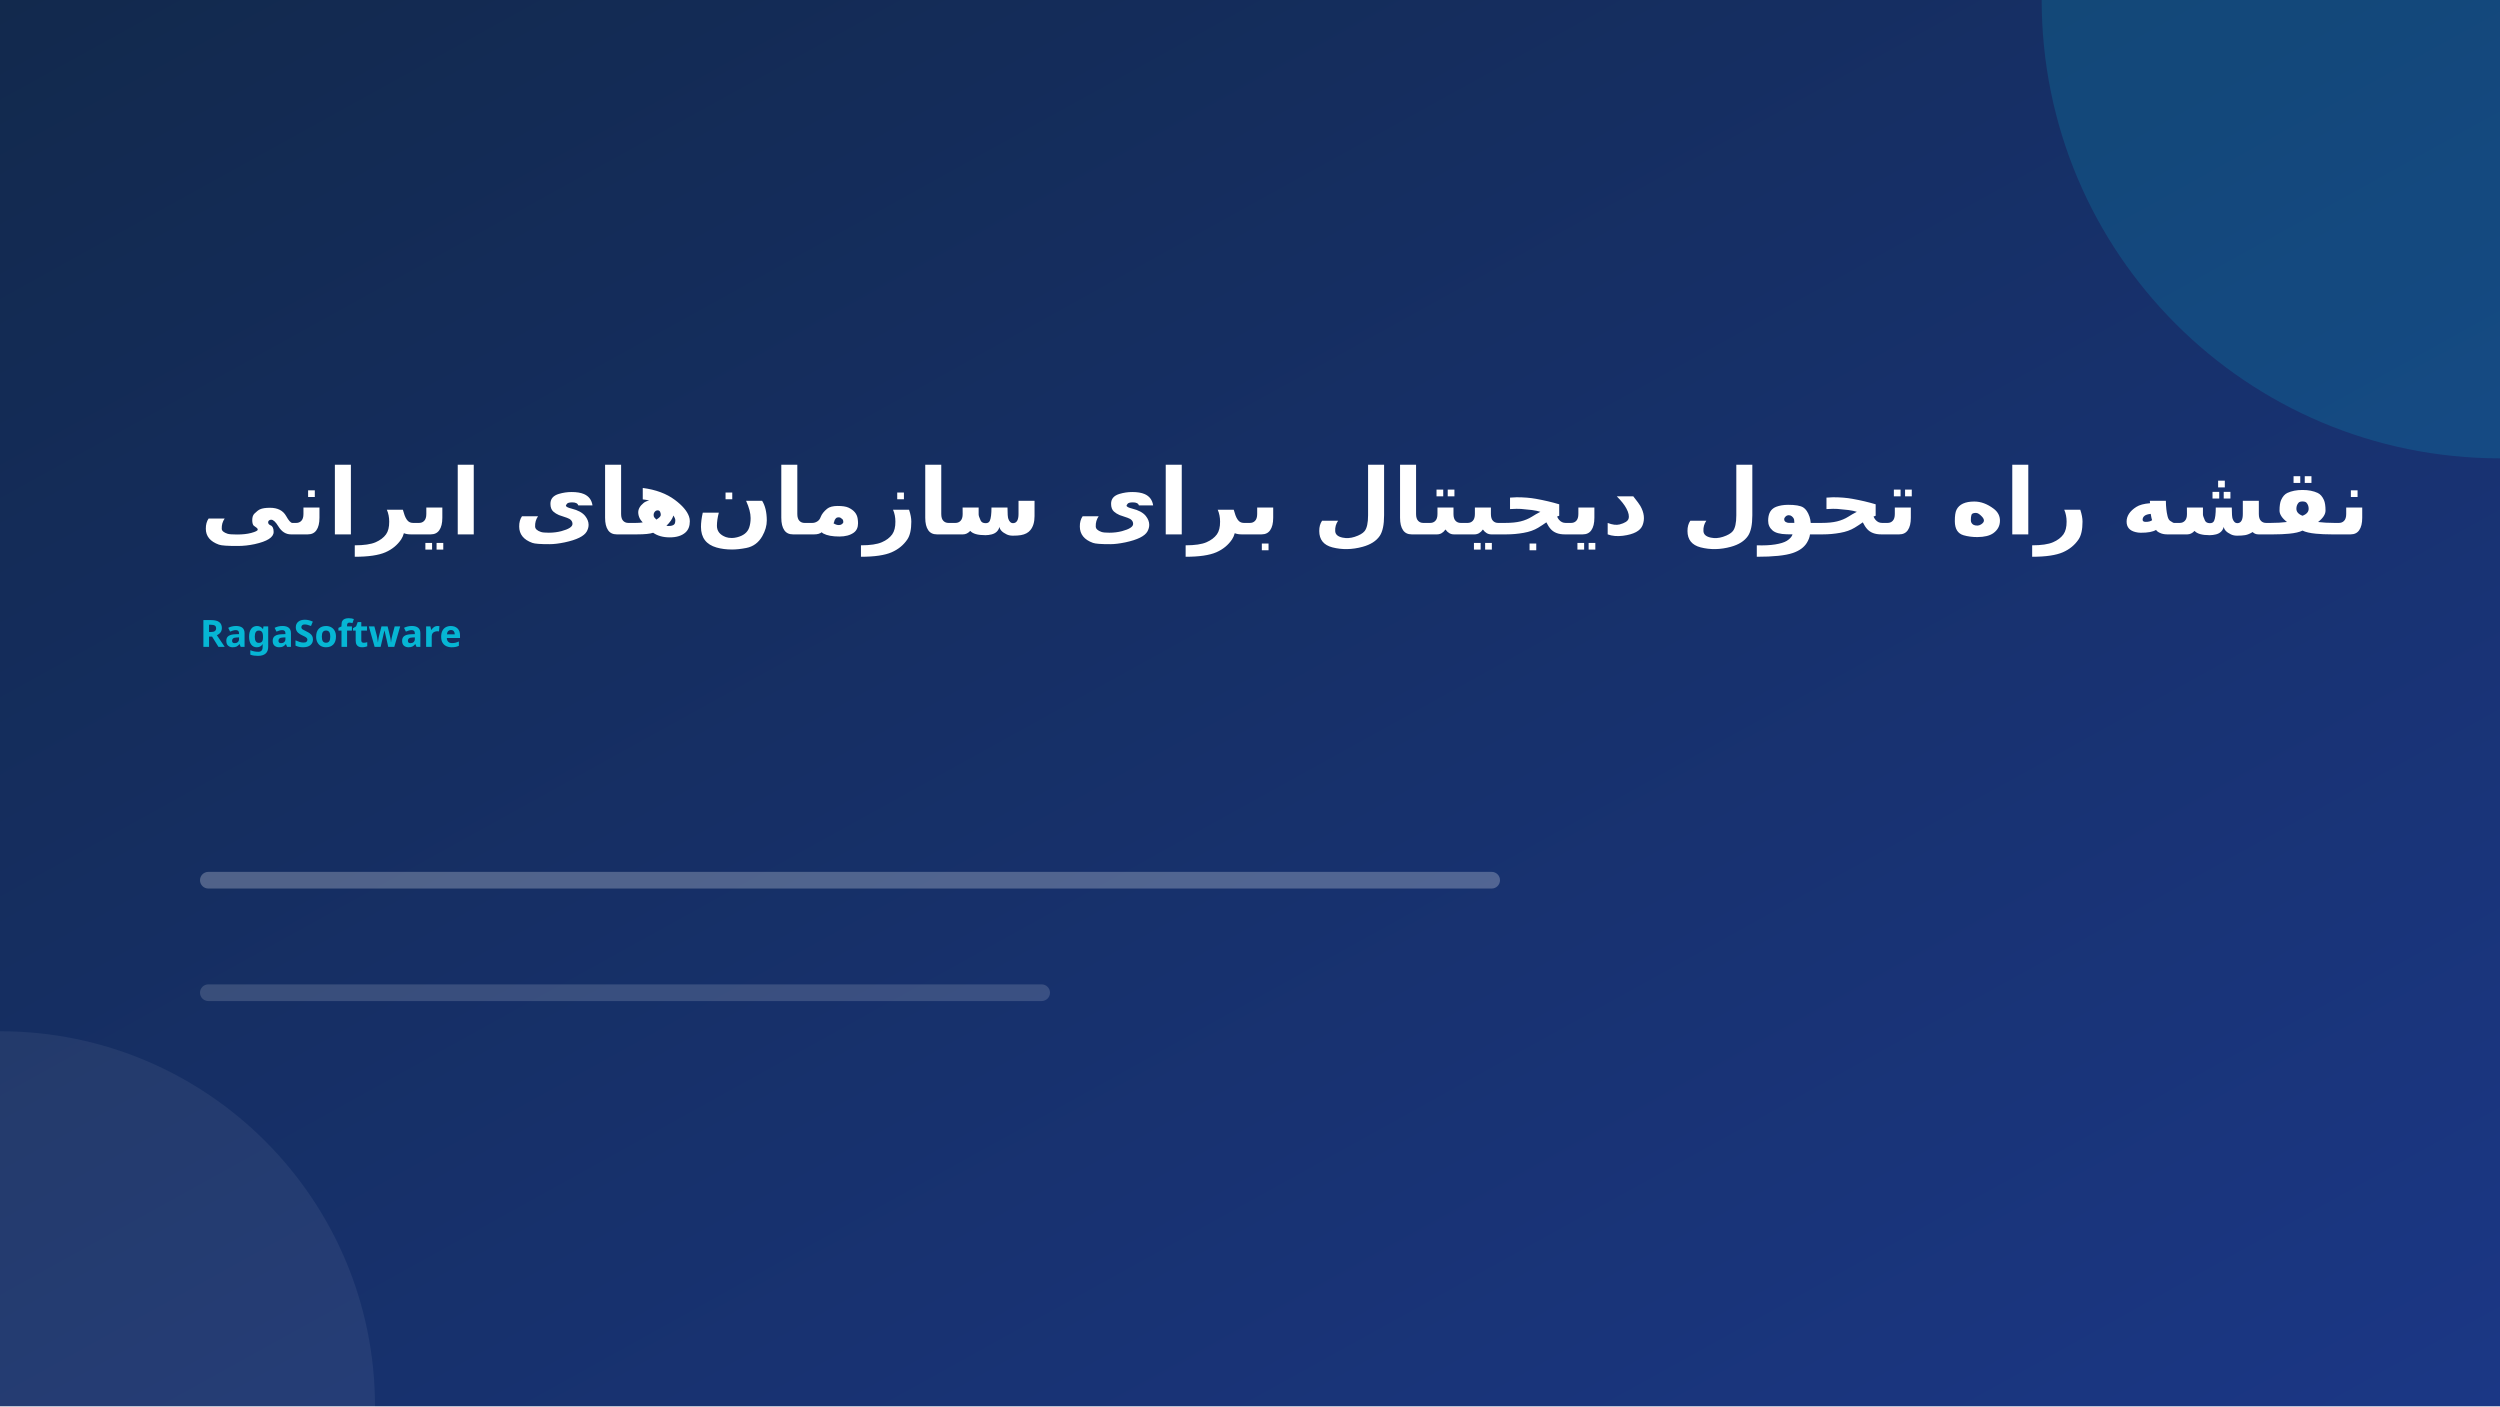
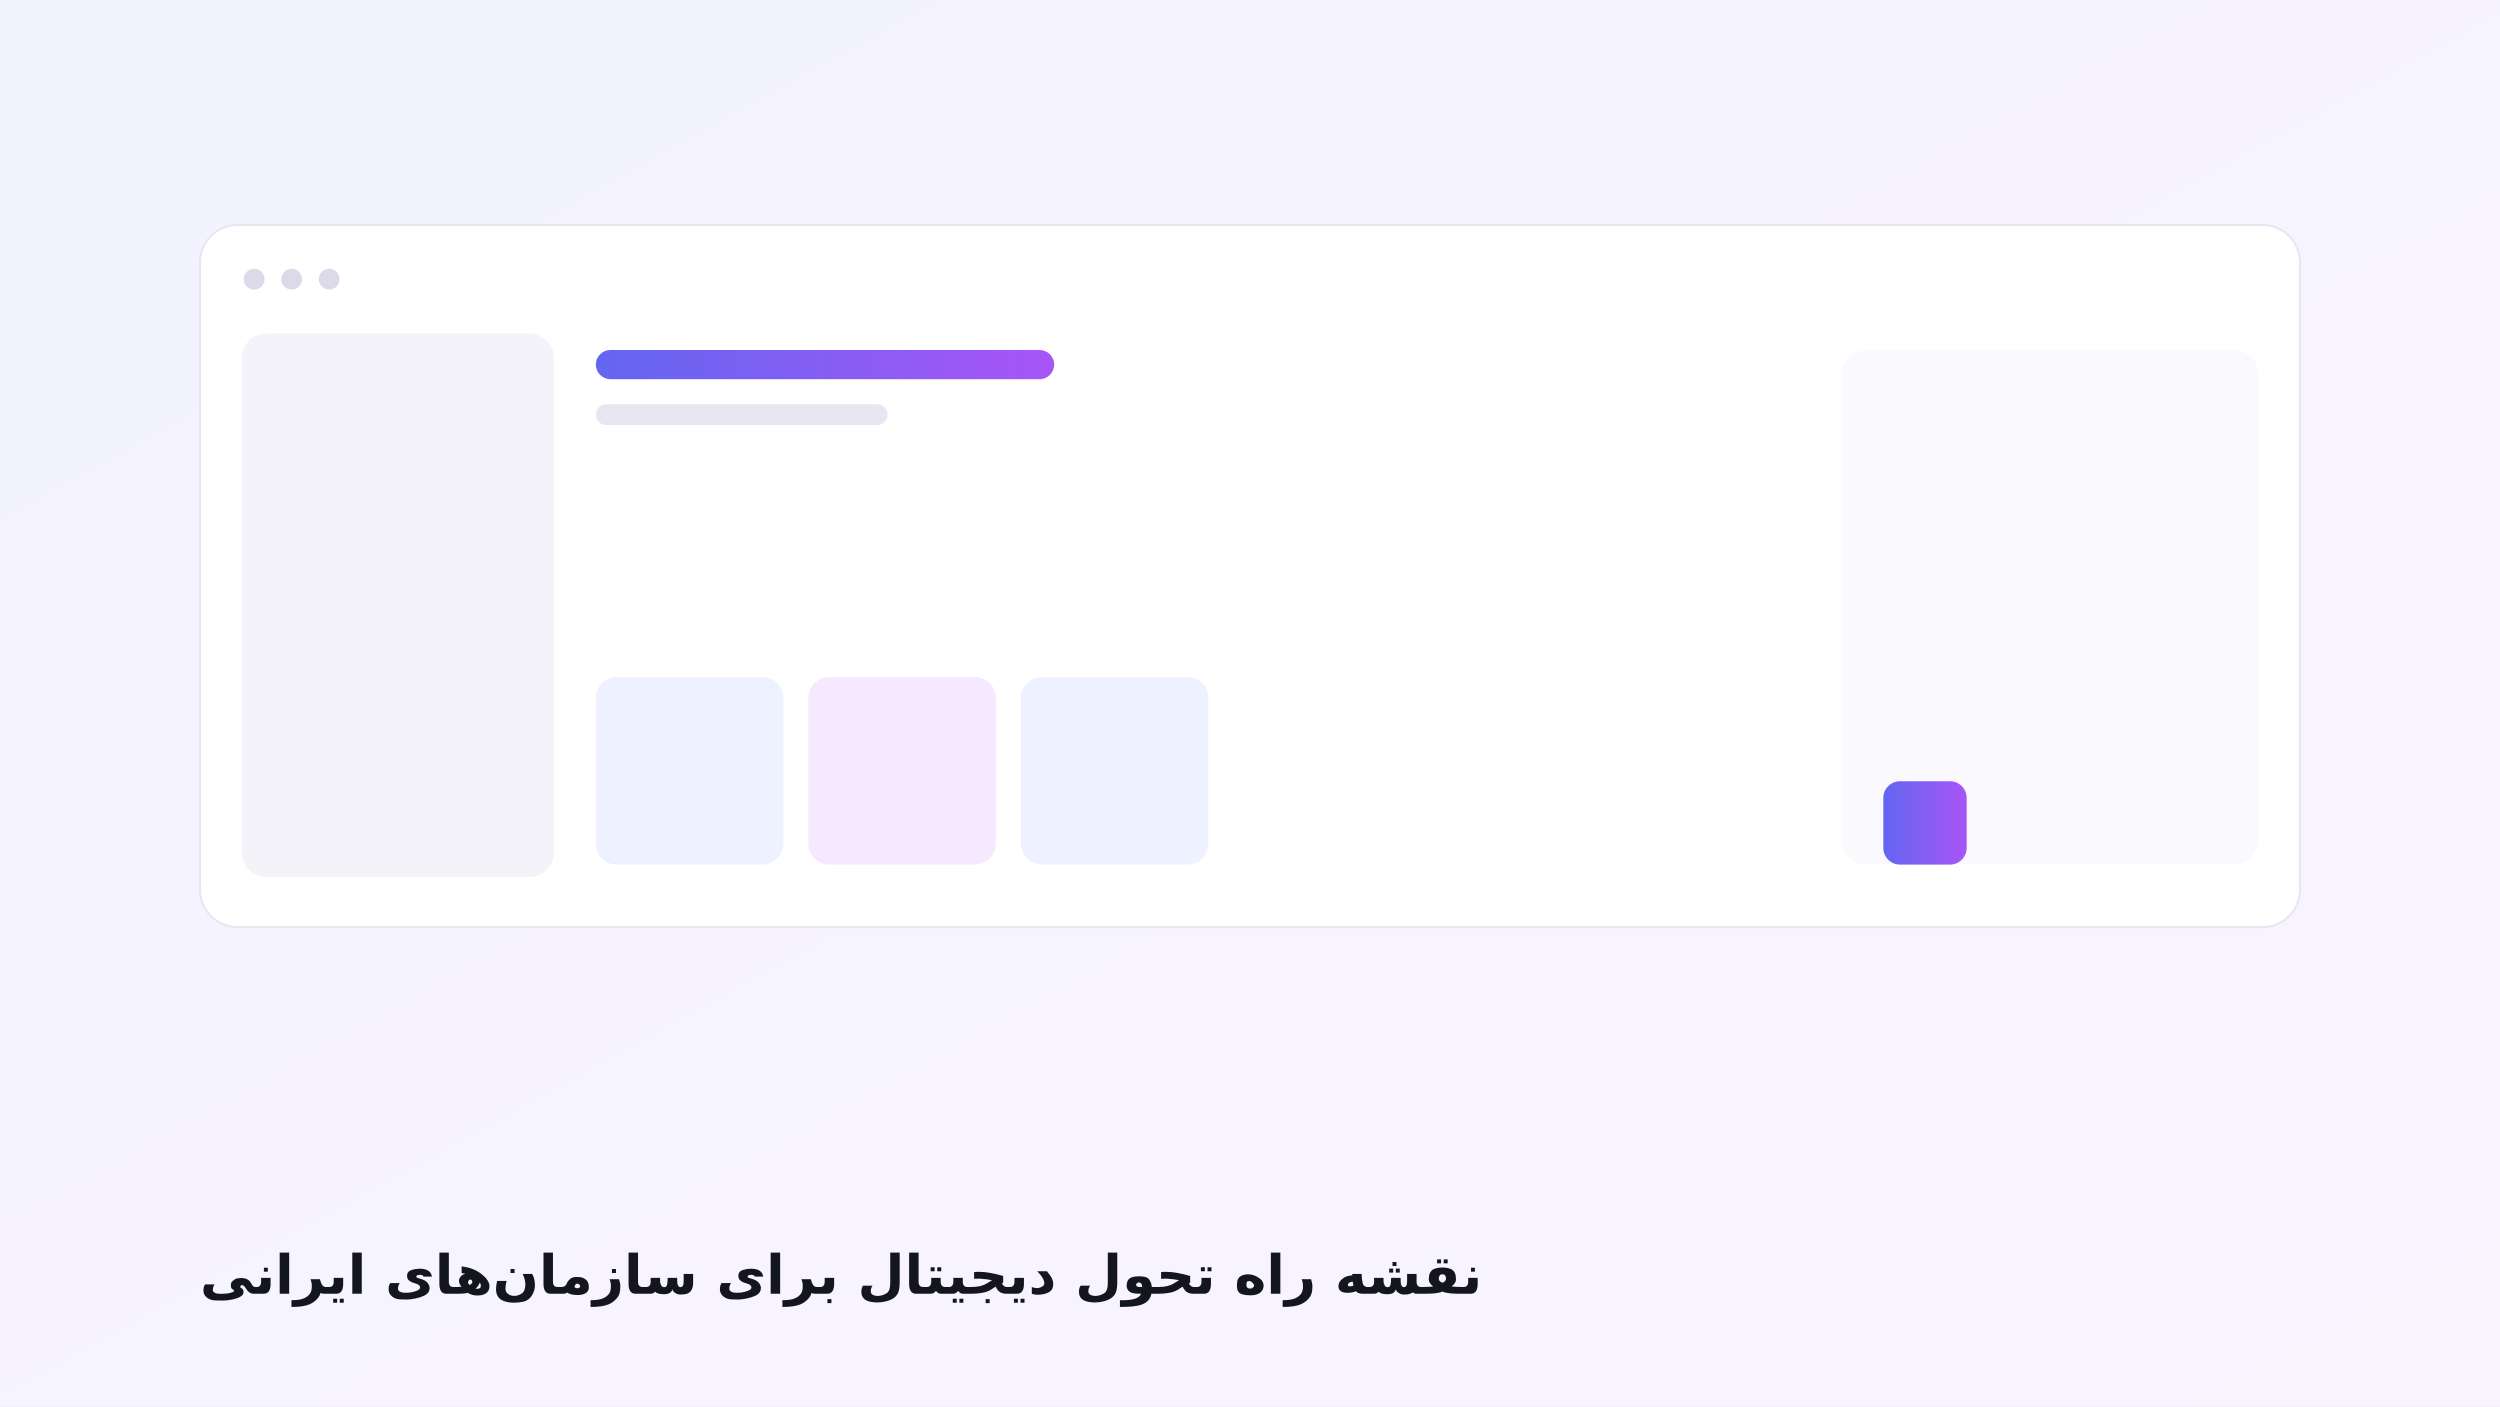
<svg xmlns="http://www.w3.org/2000/svg" width="1200" height="675" viewBox="0 0 1200 675" role="img" aria-label="نقشه راه تحول دیجیتال برای سازمان‌های ایرانی">
  <defs>
-     <linearGradient id="g8735e7" x1="0" y1="0" x2="1" y2="1">
-       <stop offset="0" stop-color="#12294d" />
-       <stop offset="1" stop-color="#1b3785" />
+     <linearGradient id="bg8735e7" x1="0" y1="0" x2="1" y2="1">
+       <stop offset="0" stop-color="#f2f3ff" />
+       <stop offset="1" stop-color="#faf4ff" />
+     </linearGradient>
+     <linearGradient id="ac8735e7" x1="0" y1="0" x2="1" y2="0">
+       <stop offset="0" stop-color="#6366f1" />
+       <stop offset="1" stop-color="#a855f7" />
    </linearGradient>
  </defs>
-   <rect width="1200" height="675" fill="url(#g8735e7)" />
-   <circle cx="1200" cy="0" r="220" fill="#06b6d4" opacity="0.18" />
-   <circle cx="0" cy="675" r="180" fill="#ffffff" opacity="0.06" />
-   <rect x="8%" y="62%" width="52%" height="8" rx="4" fill="#ffffff" opacity="0.25" />
-   <rect x="8%" y="70%" width="34%" height="8" rx="4" fill="#ffffff" opacity="0.15" />
-   <text x="8%" y="38%" fill="#ffffff" font-family="Vazirmatn, Tahoma, sans-serif" font-size="44" font-weight="700">نقشه راه تحول دیجیتال برای سازمان‌های ایرانی</text>
-   <text x="8%" y="46%" fill="#06b6d4" font-family="Vazirmatn, Tahoma, sans-serif" font-size="18" font-weight="600">RagaSoftware</text>
+   <rect width="1200" height="675" fill="url(#bg8735e7)" />
+   <g transform="translate(96 108)">
+     <rect width="1008" height="337" rx="18" fill="#ffffff" stroke="#e8e6f1" />
+     <circle cx="26" cy="26" r="5" fill="#dcd9e8" />
+     <circle cx="44" cy="26" r="5" fill="#dcd9e8" />
+     <circle cx="62" cy="26" r="5" fill="#dcd9e8" />
+     <rect x="20" y="52" width="150" height="261" rx="12" fill="#f4f3f9" />
+     <rect x="190" y="60" width="220" height="14" rx="7" fill="url(#ac8735e7)" />
+     <rect x="190" y="86" width="140" height="10" rx="5" fill="#e8e6f1" />
+     <rect x="190" y="217" width="90" height="90" rx="10" fill="#eef1ff" />
+     <rect x="292" y="217" width="90" height="90" rx="10" fill="#f5e8ff" />
+     <rect x="394" y="217" width="90" height="90" rx="10" fill="#eef1ff" />
+     <rect x="788" y="60" width="200" height="247" rx="12" fill="#faf9fd" />
+     <rect x="808" y="267" width="40" height="40" rx="8" fill="url(#ac8735e7)" />
+   </g>
+   <text x="8%" y="621" fill="#14161d" font-family="Vazirmatn, Tahoma, sans-serif" font-size="26" font-weight="700">نقشه راه تحول دیجیتال برای سازمان‌های ایرانی</text>
</svg>
